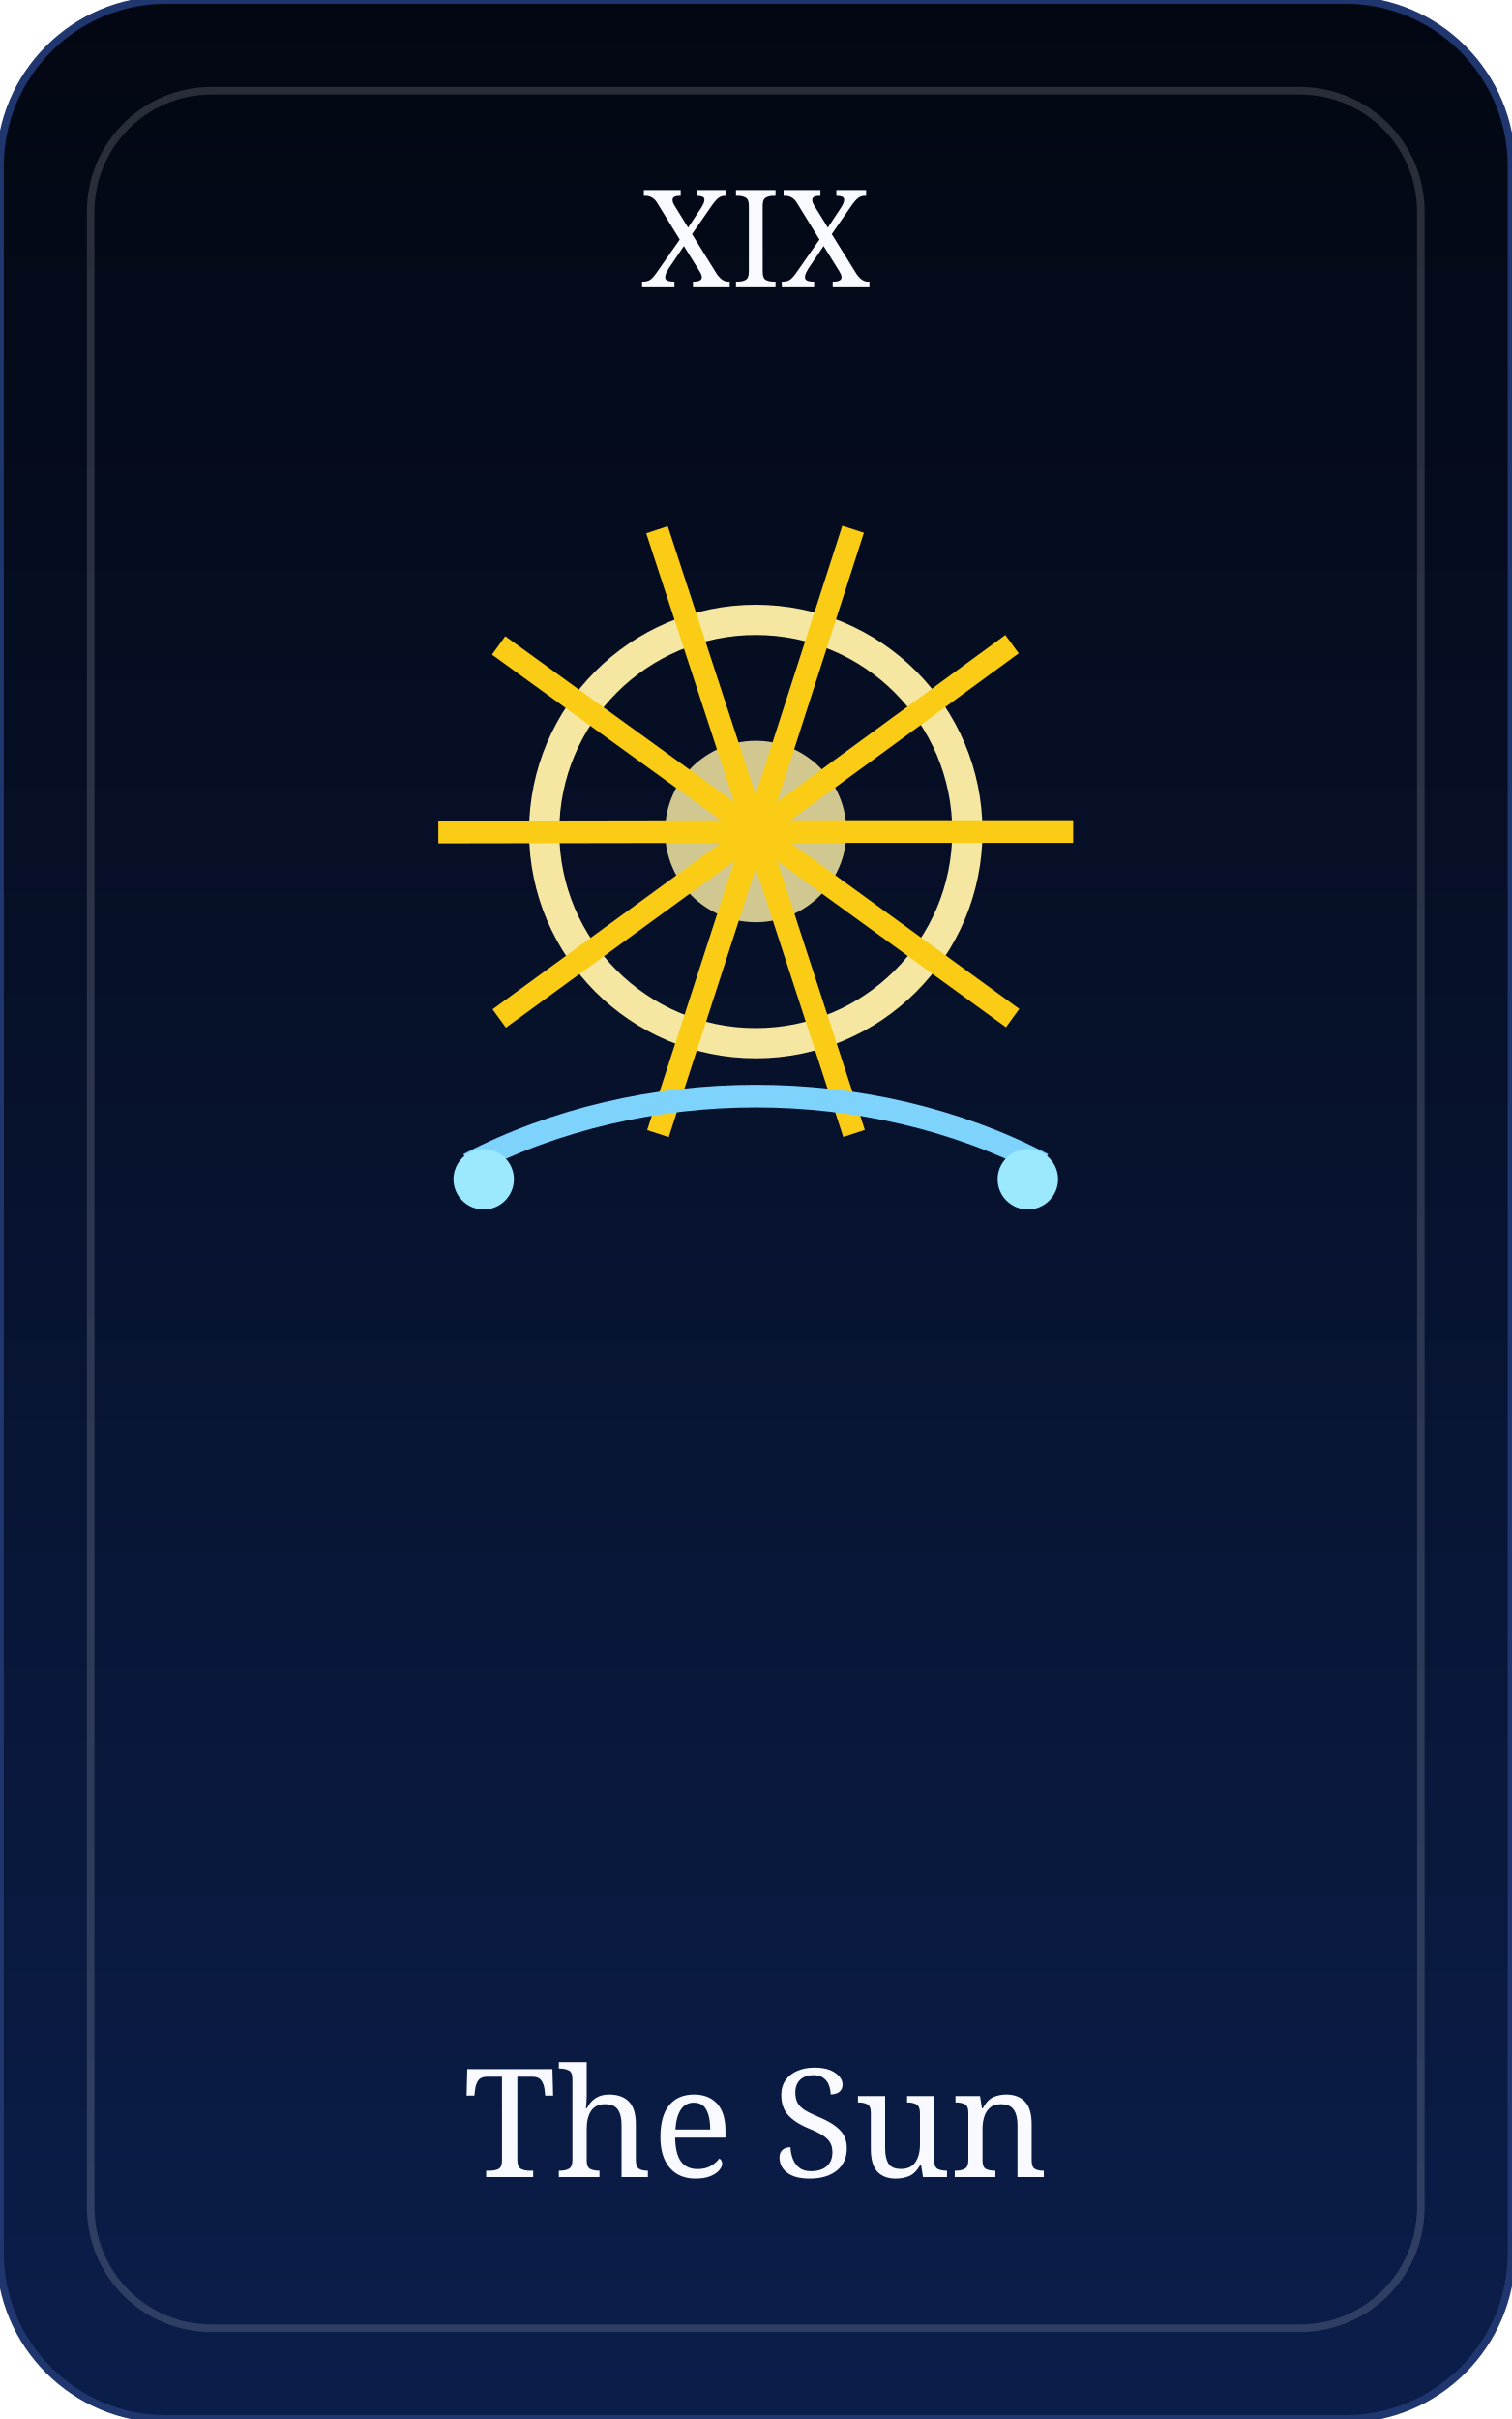
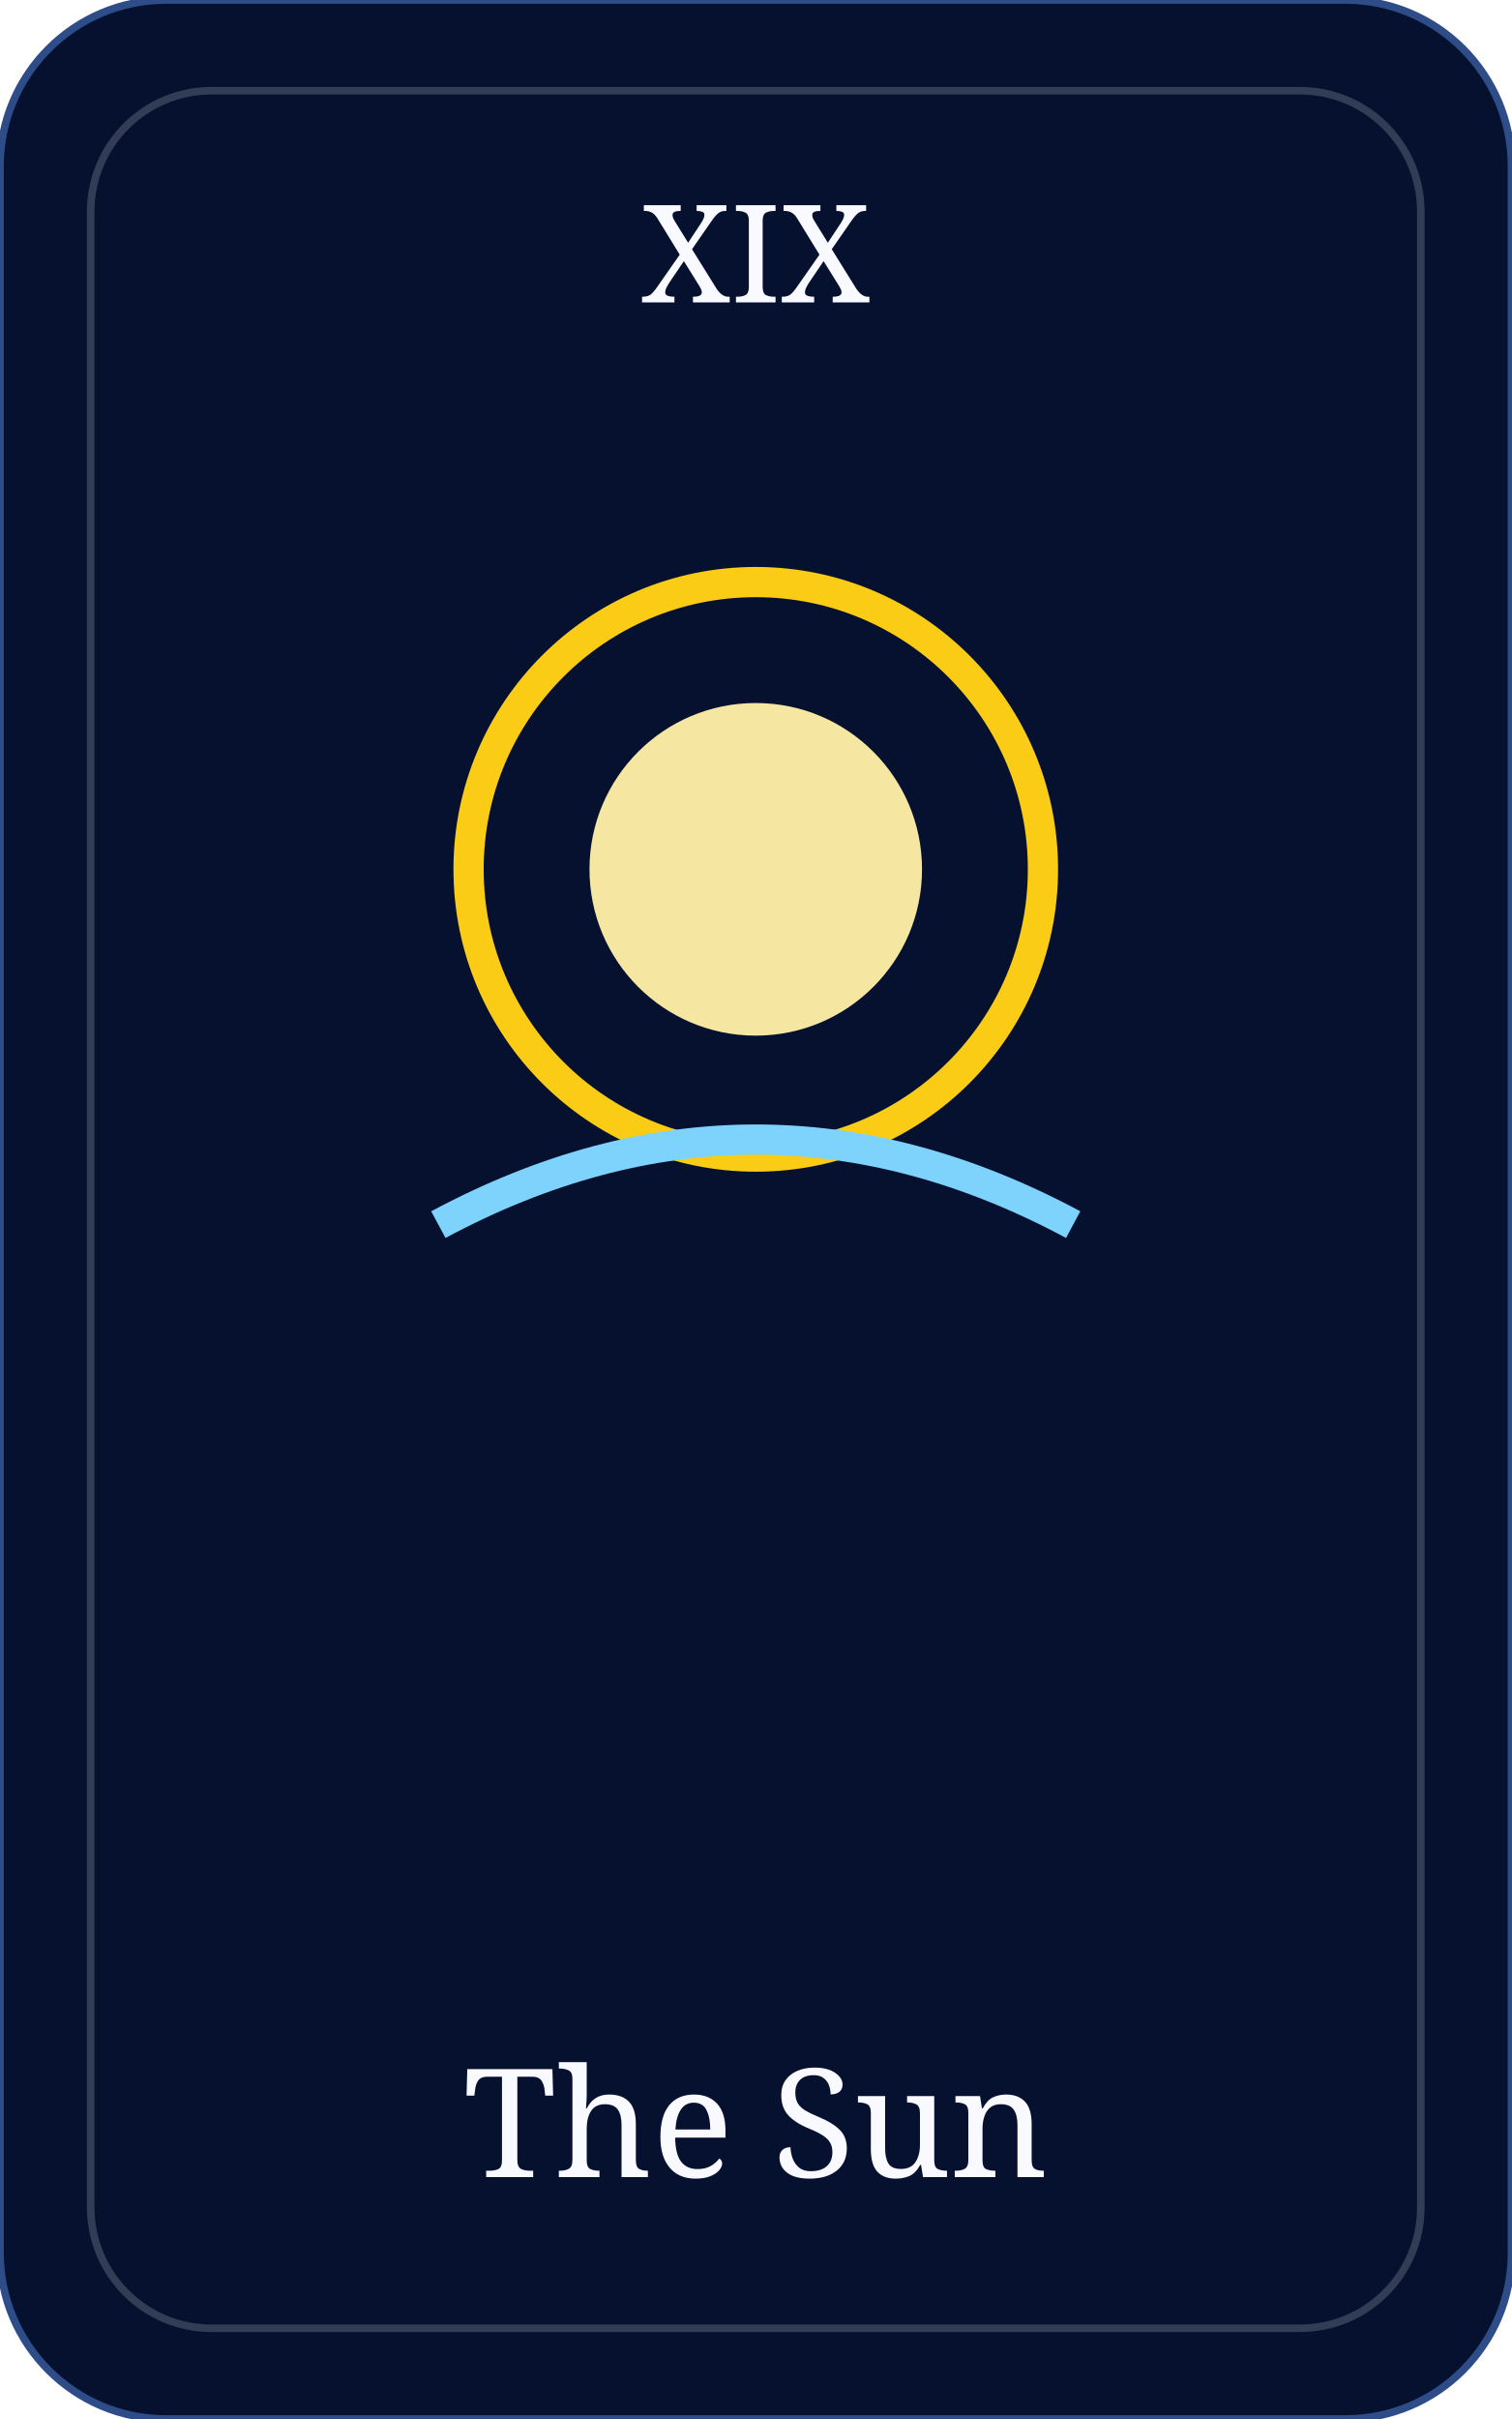
<svg xmlns="http://www.w3.org/2000/svg" viewBox="0 0 200 320">
-   <defs>
-     <linearGradient id="bg" x1="0" x2="0" y1="0" y2="1">
-       <stop offset="0%" stop-color="#030712" />
-       <stop offset="100%" stop-color="#0b1e4b" />
-     </linearGradient>
-   </defs>
-   <rect width="200" height="320" rx="22" fill="url(#bg)" stroke="#20366f" />
-   <rect x="12" y="12" width="176" height="296" rx="16" fill="none" stroke="rgba(255,255,255,.15)" />
-   <text x="100" y="38" fill="#f8faff" font-size="18" text-anchor="middle" font-family="Georgia">XIX</text>
-   <g>
-     <circle cx="100" cy="110" r="28" fill="none" stroke="#f5e7a2" stroke-width="4" />
-     <circle cx="100" cy="110" r="12" fill="#f5e7a2" opacity=".85" />
-     <path d="M100 110 L142.0 110.0" stroke="#facc15" stroke-width="3" />
-     <path d="M100 110 L133.987 134.676" stroke="#facc15" stroke-width="3" />
-     <path d="M100 110 L113.004 149.936" stroke="#facc15" stroke-width="3" />
-     <path d="M100 110 L87.059 149.957" stroke="#facc15" stroke-width="3" />
-     <path d="M100 110 L66.053 134.73" stroke="#facc15" stroke-width="3" />
-     <path d="M100 110 L58 110.067" stroke="#facc15" stroke-width="3" />
-     <path d="M100 110 L65.974 85.378" stroke="#facc15" stroke-width="3" />
-     <path d="M100 110 L86.932 70.085" stroke="#facc15" stroke-width="3" />
-     <path d="M100 110 L112.877 70.023" stroke="#facc15" stroke-width="3" />
-     <path d="M100 110 L133.908 85.216" stroke="#facc15" stroke-width="3" />
-     <path d="M62 154c23-12 53-12 76 0" stroke="#7dd3fc" stroke-width="3" fill="none" />
-     <circle cx="64" cy="156" r="4" fill="#9be8ff" />
-     <circle cx="136" cy="156" r="4" fill="#9be8ff" />
-   </g>
+   <rect width="200" height="320" rx="22" fill="#06112f" stroke="#2d4c88" />
+   <rect x="12" y="12" width="176" height="296" rx="16" fill="none" stroke="rgba(255,255,255,.18)" />
+   <text x="100" y="40" fill="#f8faff" font-size="18" text-anchor="middle" font-family="Georgia">XIX</text>
+   <circle cx="100" cy="115" r="38" fill="none" stroke="#facc15" stroke-width="4" />
+   <circle cx="100" cy="115" r="22" fill="#f5e7a2" />
+   <path d="M58 162c28-15 56-15 84 0" stroke="#7dd3fc" stroke-width="4" fill="none" />
  <text x="100" y="288" fill="#f8faff" font-size="20" text-anchor="middle" font-family="Georgia">The Sun</text>
</svg>
